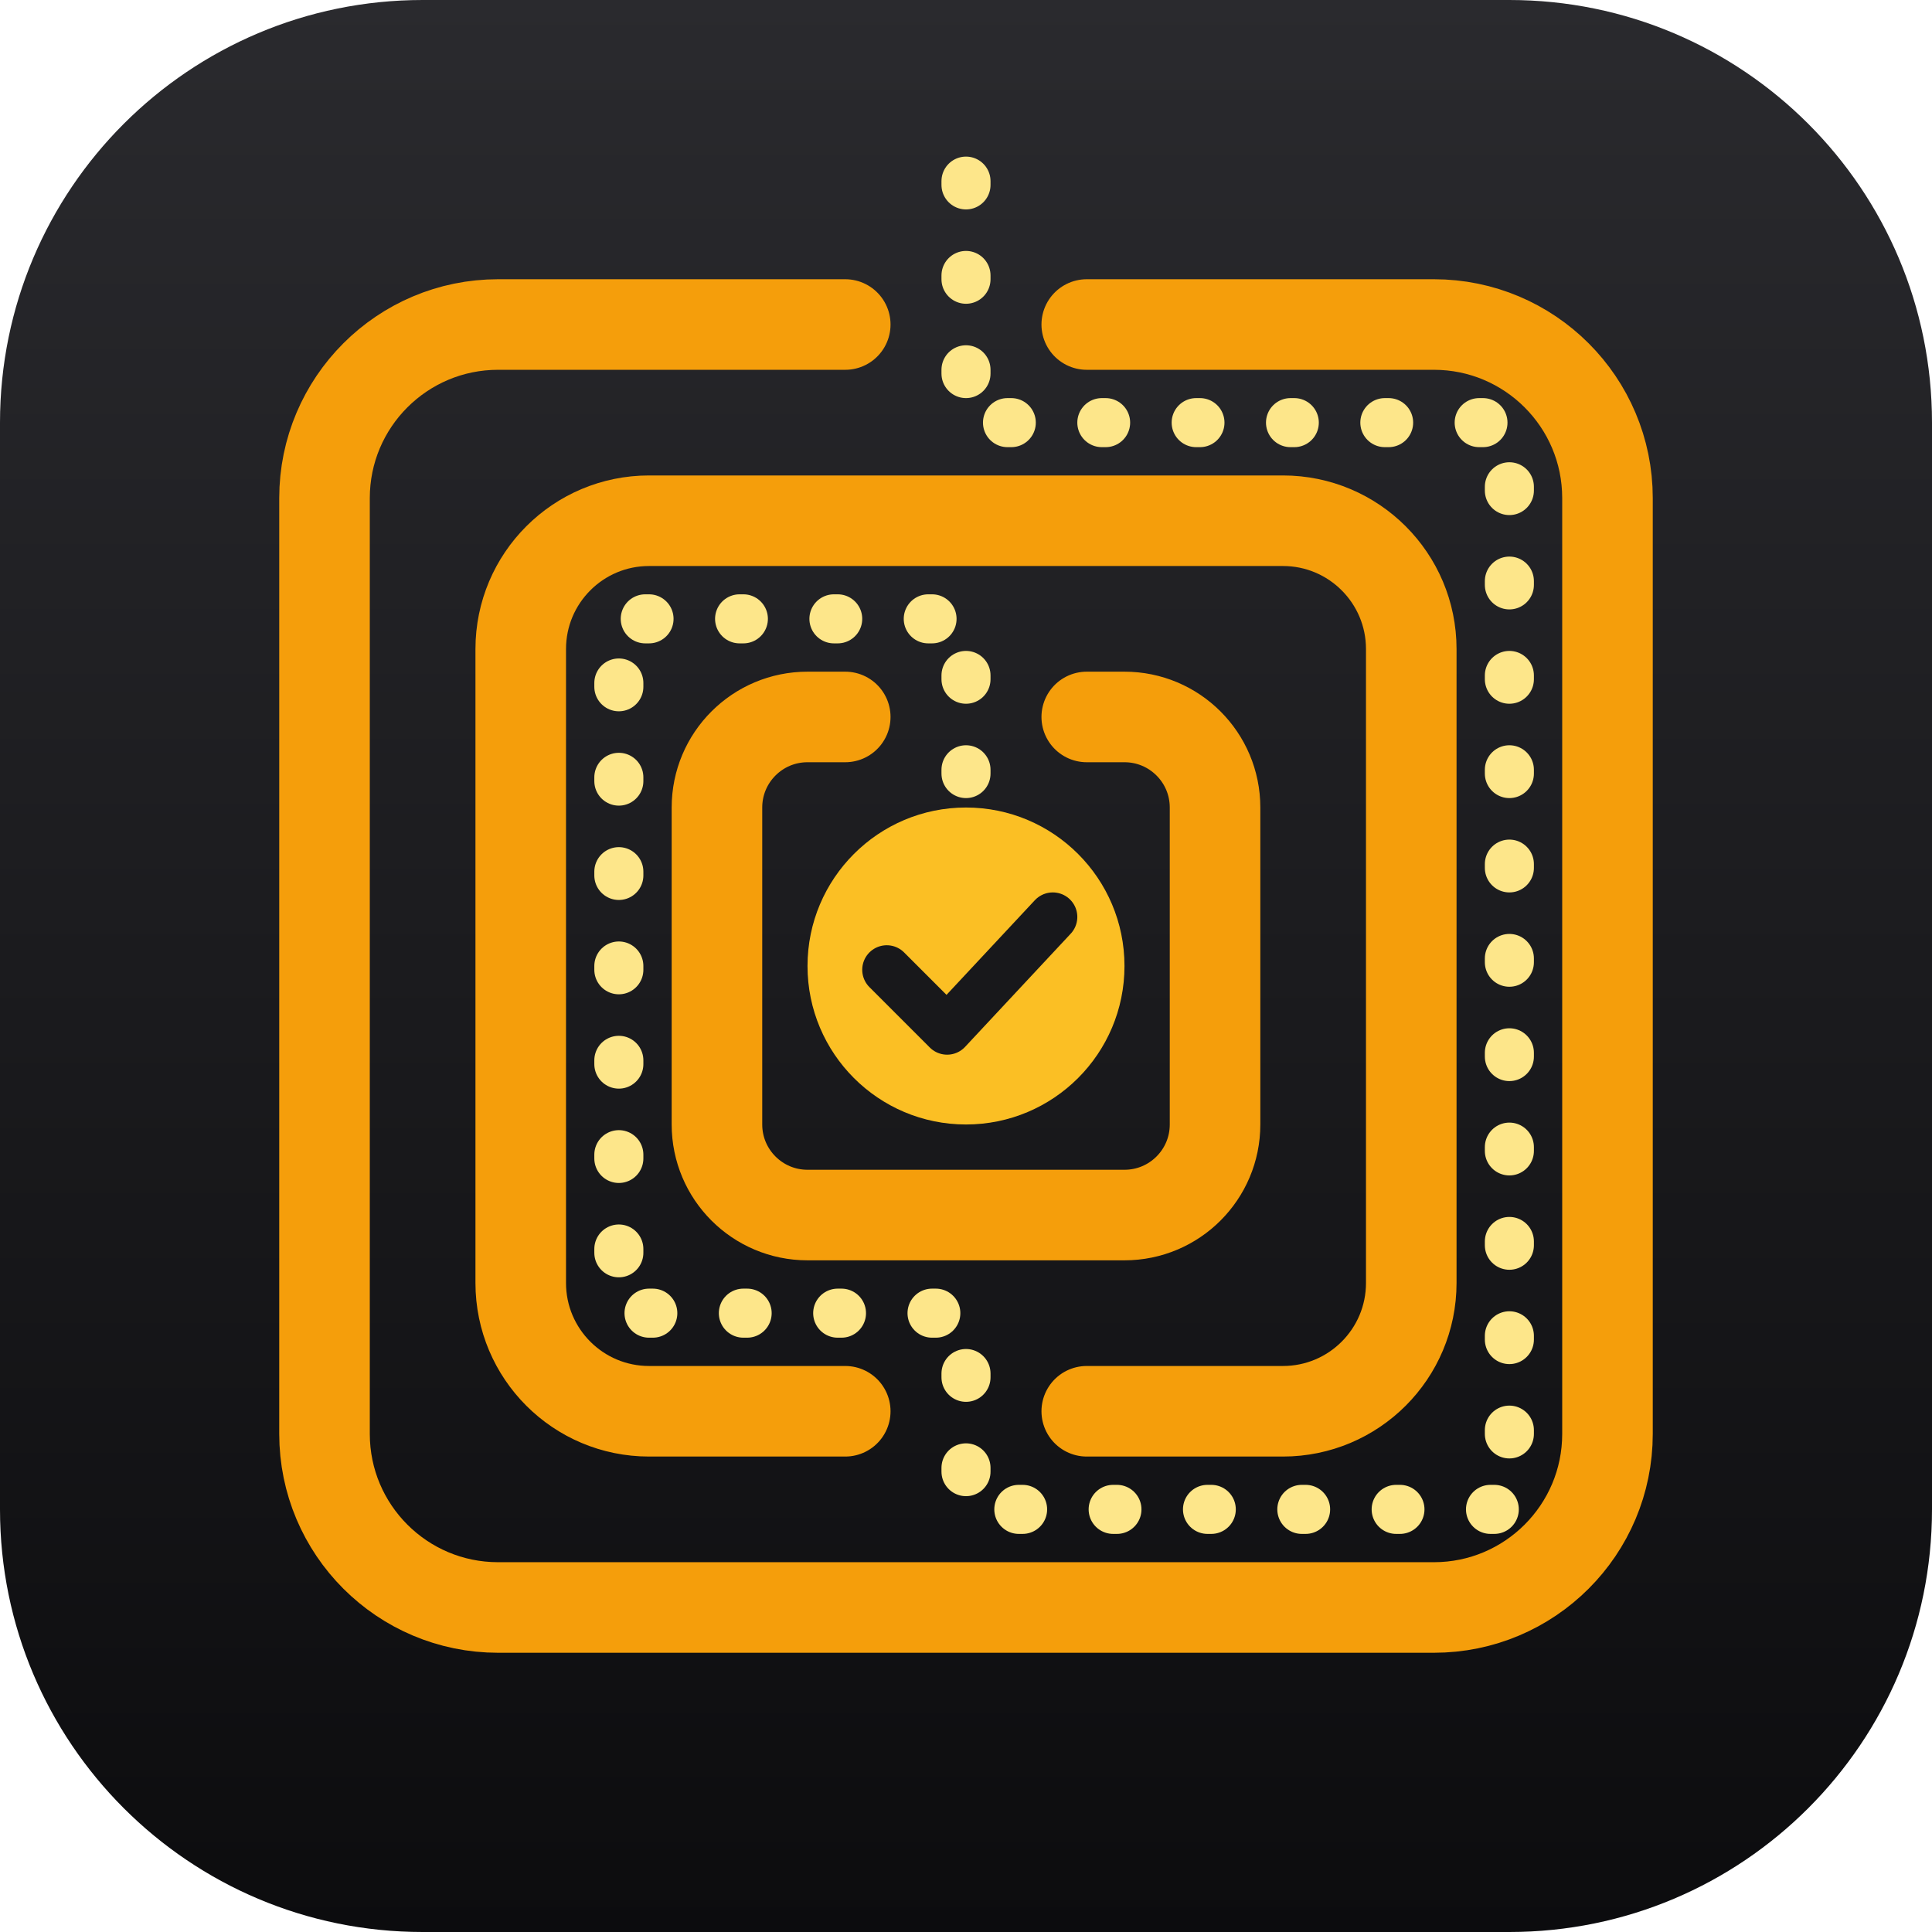
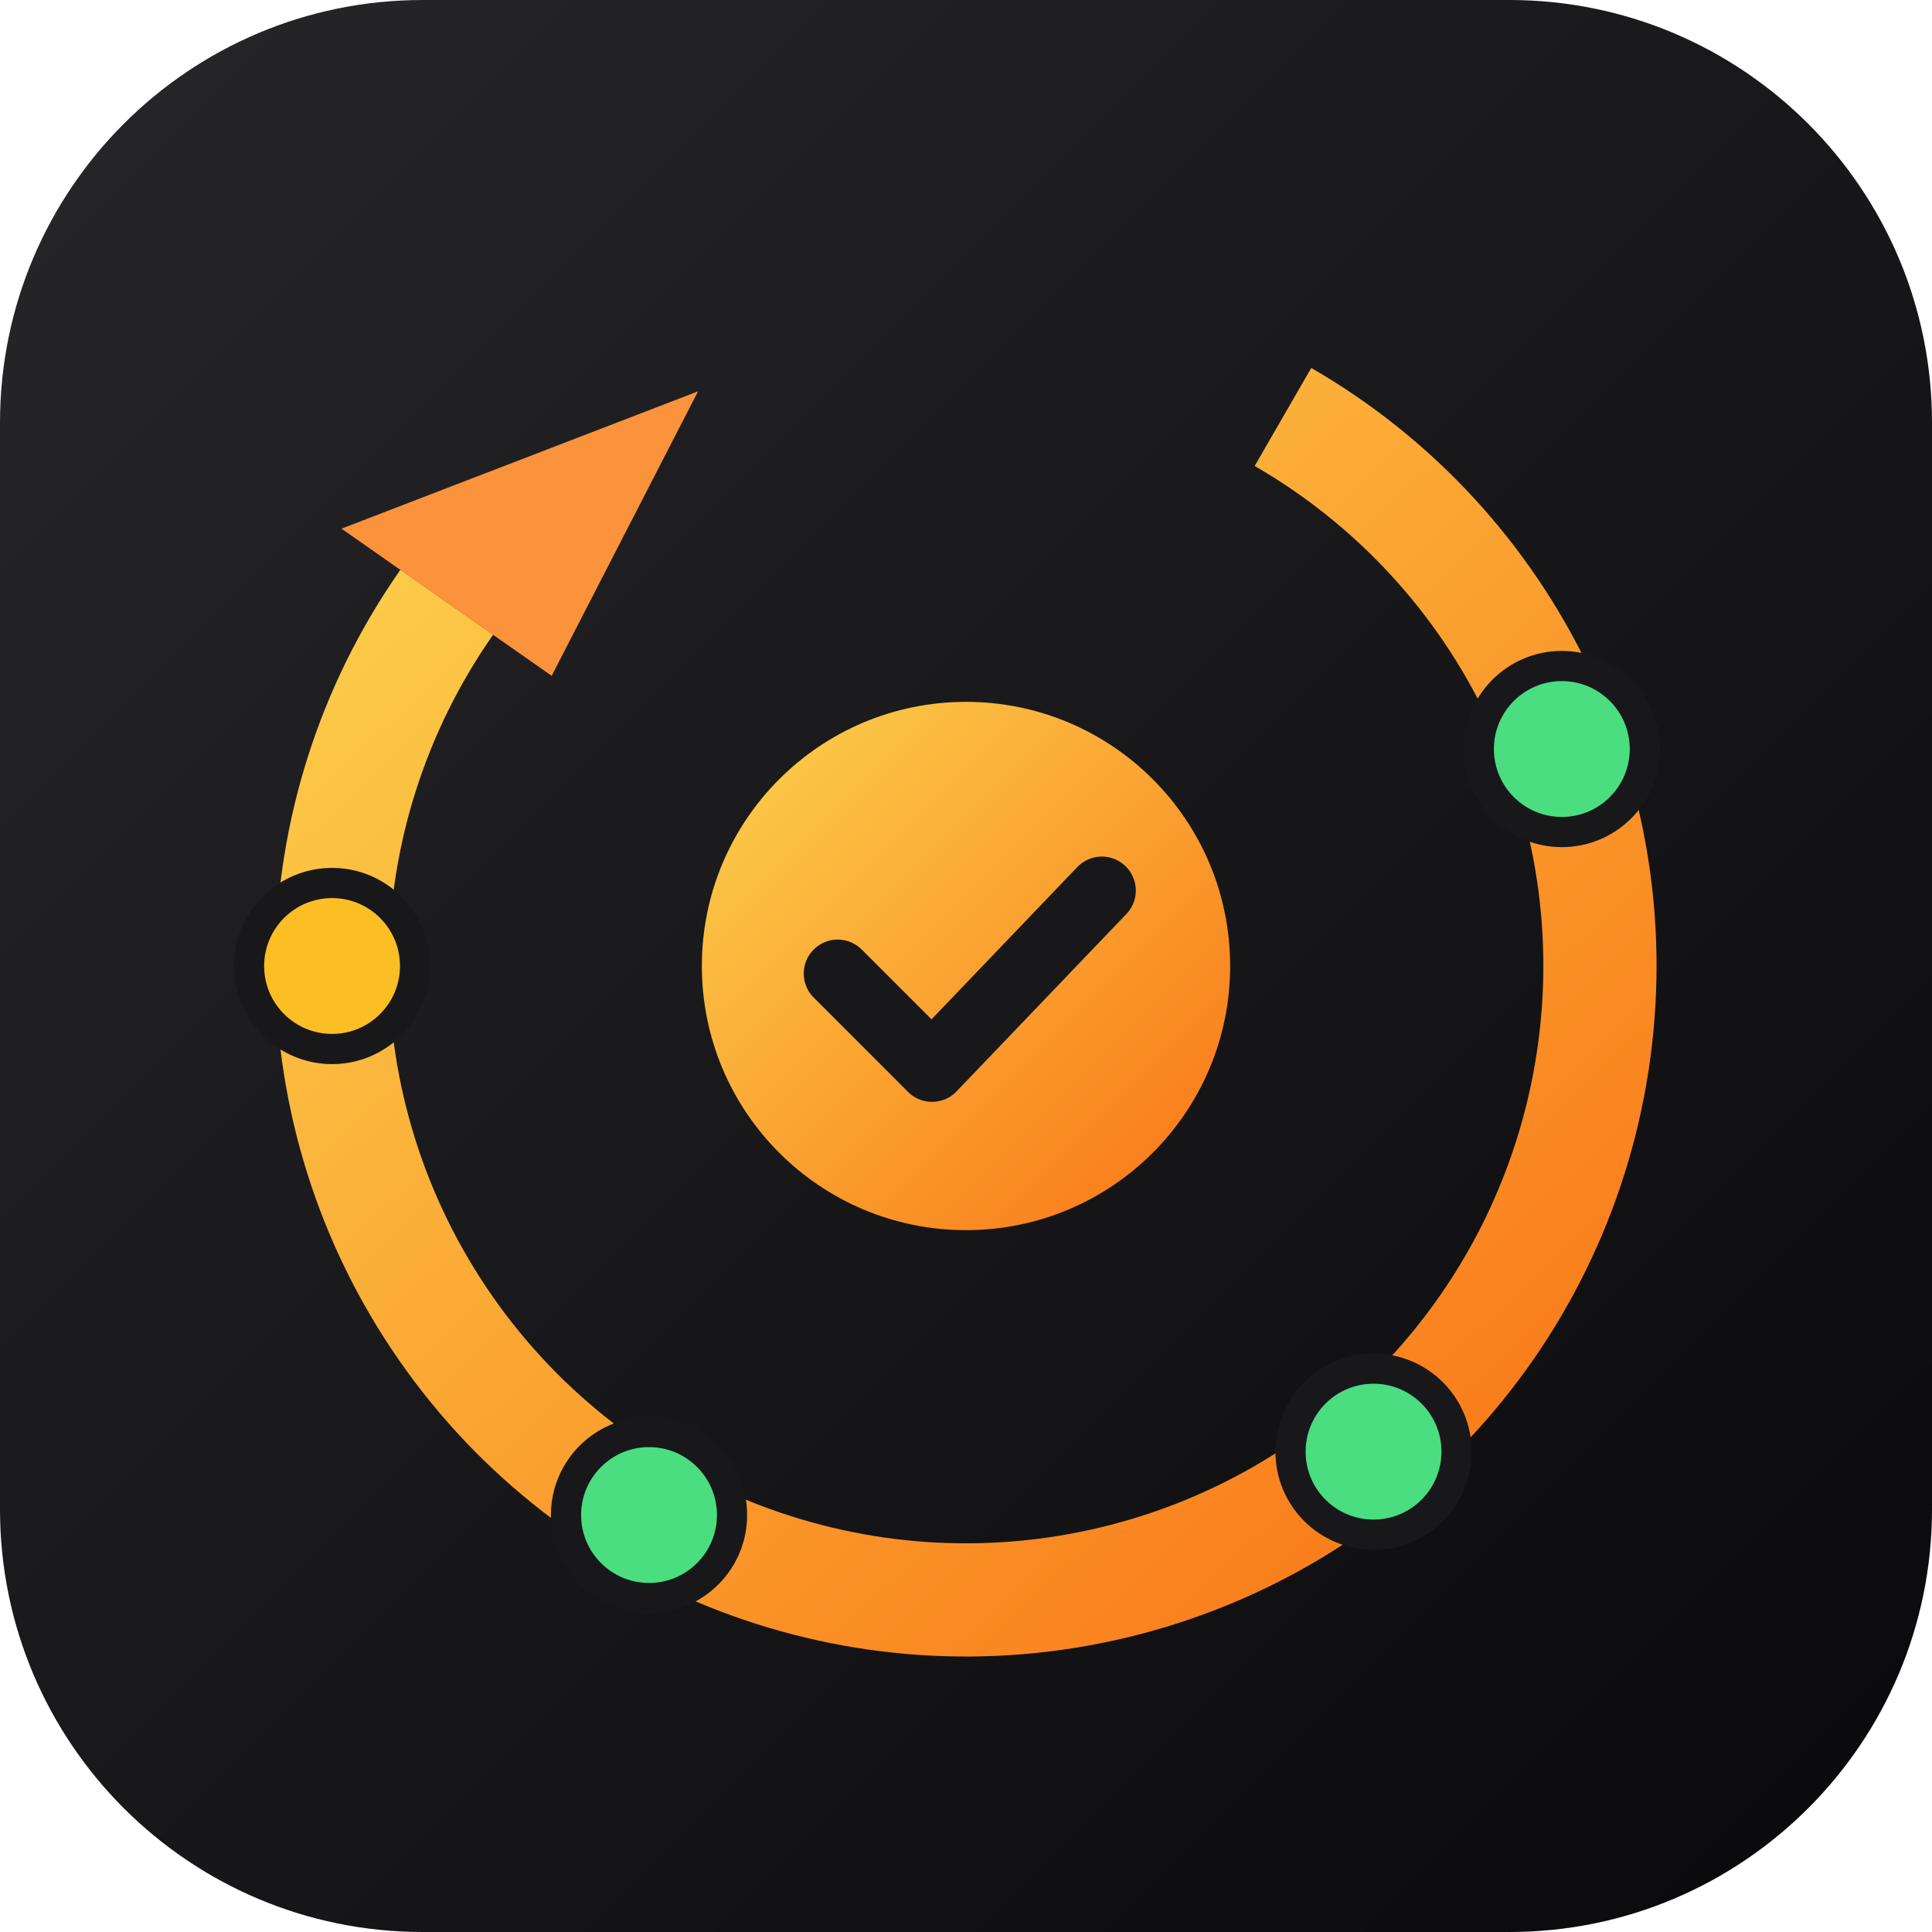
<svg xmlns="http://www.w3.org/2000/svg" viewBox="0 0 512 512">
  <defs>
-     <linearGradient id="bg" x1="0" y1="0" x2="0" y2="1">
-       <stop offset="0" stop-color="#2a2a2e" />
-       <stop offset="1" stop-color="#0c0c0e" />
+     <linearGradient id="bg" x1="0" y1="0" x2="1" y2="1">
+       <stop offset="0" stop-color="#27272a" />
+       <stop offset="1" stop-color="#09090b" />
+     </linearGradient>
+     <linearGradient id="oro" x1="0" y1="0" x2="1" y2="1">
+       <stop offset="0" stop-color="#fcd34d" />
+       <stop offset="1" stop-color="#f97316" />
    </linearGradient>
  </defs>
  <rect width="512" height="512" rx="112" fill="url(#bg)" />
-   <g fill="none" stroke="#f59e0b" stroke-width="24" stroke-linecap="round">
-     <path d="M288 86 H380 A46 46 0 0 1 426 132 V380 A46 46 0 0 1 380 426 H132 A46 46 0 0 1 86 380 V132 A46 46 0 0 1 132 86 H224" />
-     <path d="M224 374 H172 A34 34 0 0 1 138 340 V172 A34 34 0 0 1 172 138 H340 A34 34 0 0 1 374 172 V340 A34 34 0 0 1 340 374 H288" />
-     <path d="M288 190 H298 A24 24 0 0 1 322 214 V298 A24 24 0 0 1 298 322 H214 A24 24 0 0 1 190 298 V214 A24 24 0 0 1 214 190 H224" />
-   </g>
-   <path d="M256 48 V112 H400 V400 H256 V348 H164 V164 H256 V218" fill="none" stroke="#fde68a" stroke-width="13" stroke-linecap="round" stroke-linejoin="round" stroke-dasharray="1 24" />
-   <circle cx="256" cy="256" r="42" fill="#fbbf24" />
-   <path d="M235 257 L251 273 L279 243" fill="none" stroke="#18181b" stroke-width="13" stroke-linecap="round" stroke-linejoin="round" />
+   <path d="M340.0 110.5 A168 168 0 1 1 118.4 159.6" fill="none" stroke="url(#oro)" stroke-width="30" stroke-linecap="butt" />
+   <polygon points="90.5,140.1 146.2,179.1 185.0,103.7" fill="#fb923c" />
+   <circle cx="413.9" cy="198.5" r="22" fill="#4ade80" stroke="#18181b" stroke-width="8" />
+   <circle cx="364.0" cy="384.7" r="22" fill="#4ade80" stroke="#18181b" stroke-width="8" />
+   <circle cx="172.0" cy="401.5" r="22" fill="#4ade80" stroke="#18181b" stroke-width="8" />
+   <circle cx="88.0" cy="256.0" r="22" fill="#fbbf24" stroke="#18181b" stroke-width="8" />
+   <circle cx="256" cy="256" r="70" fill="url(#oro)" />
+   <path d="M222 258 L247 283 L292 236" fill="none" stroke="#18181b" stroke-width="18" stroke-linecap="round" stroke-linejoin="round" />
</svg>
